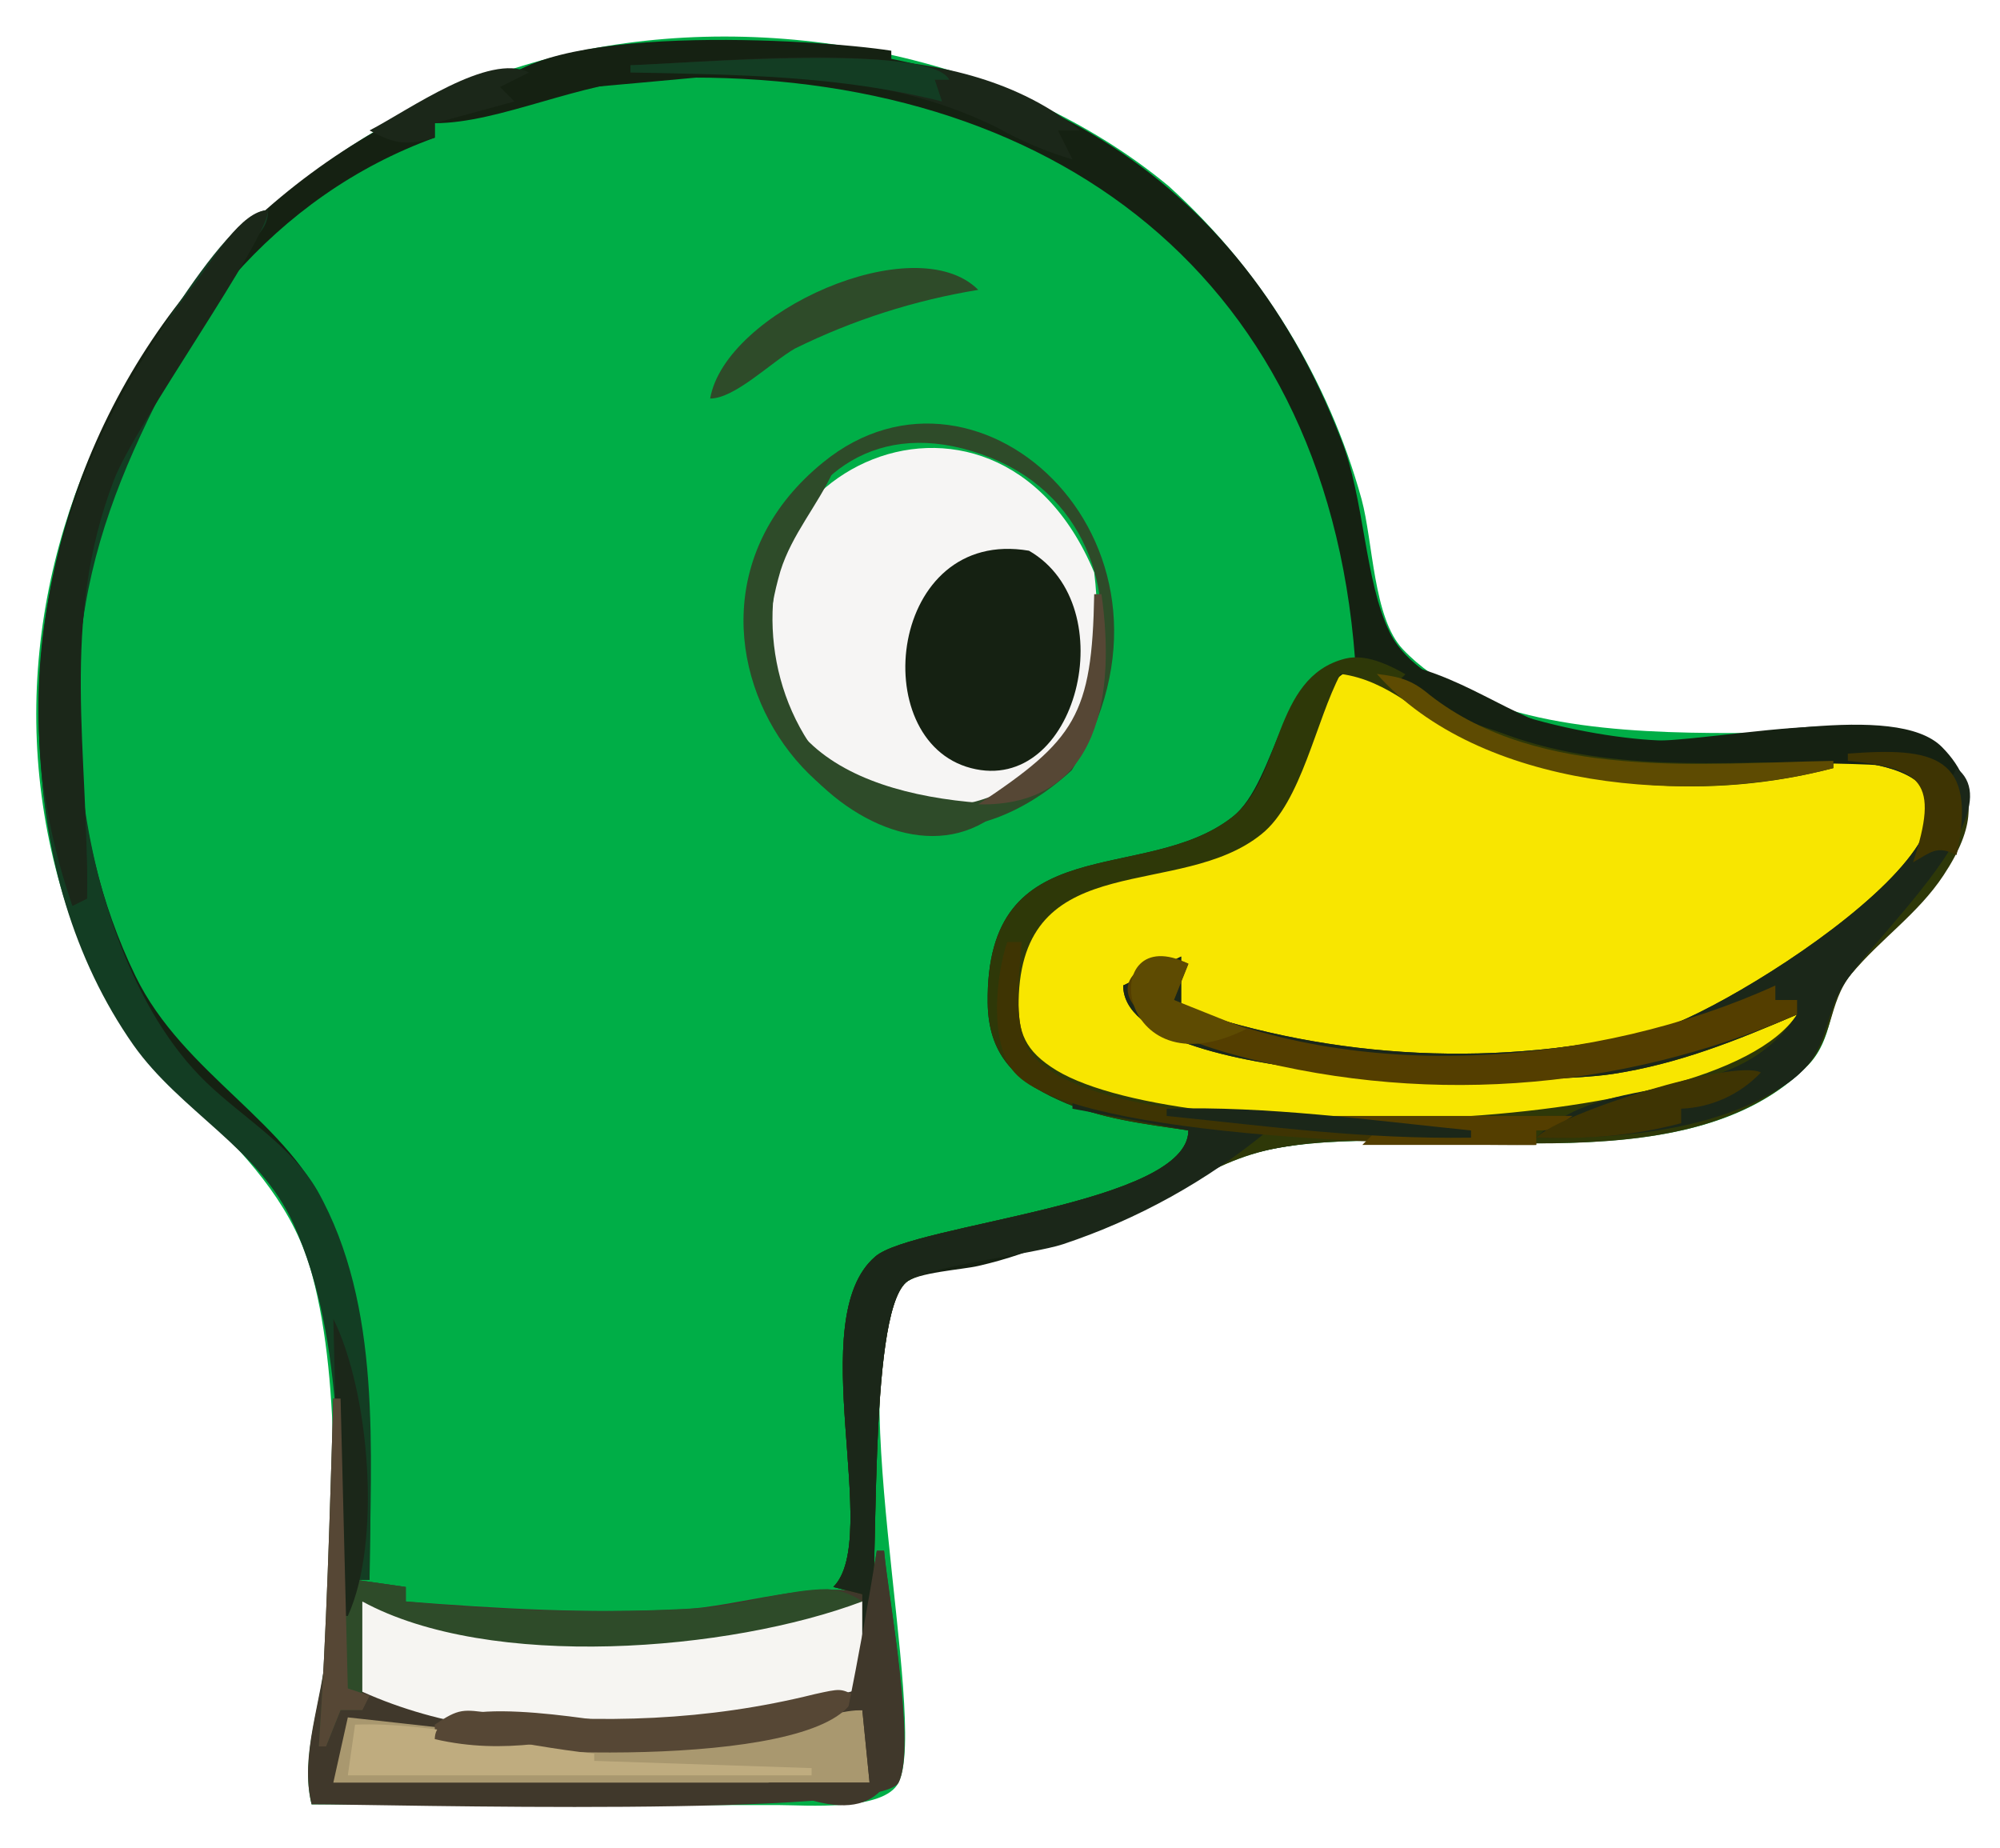
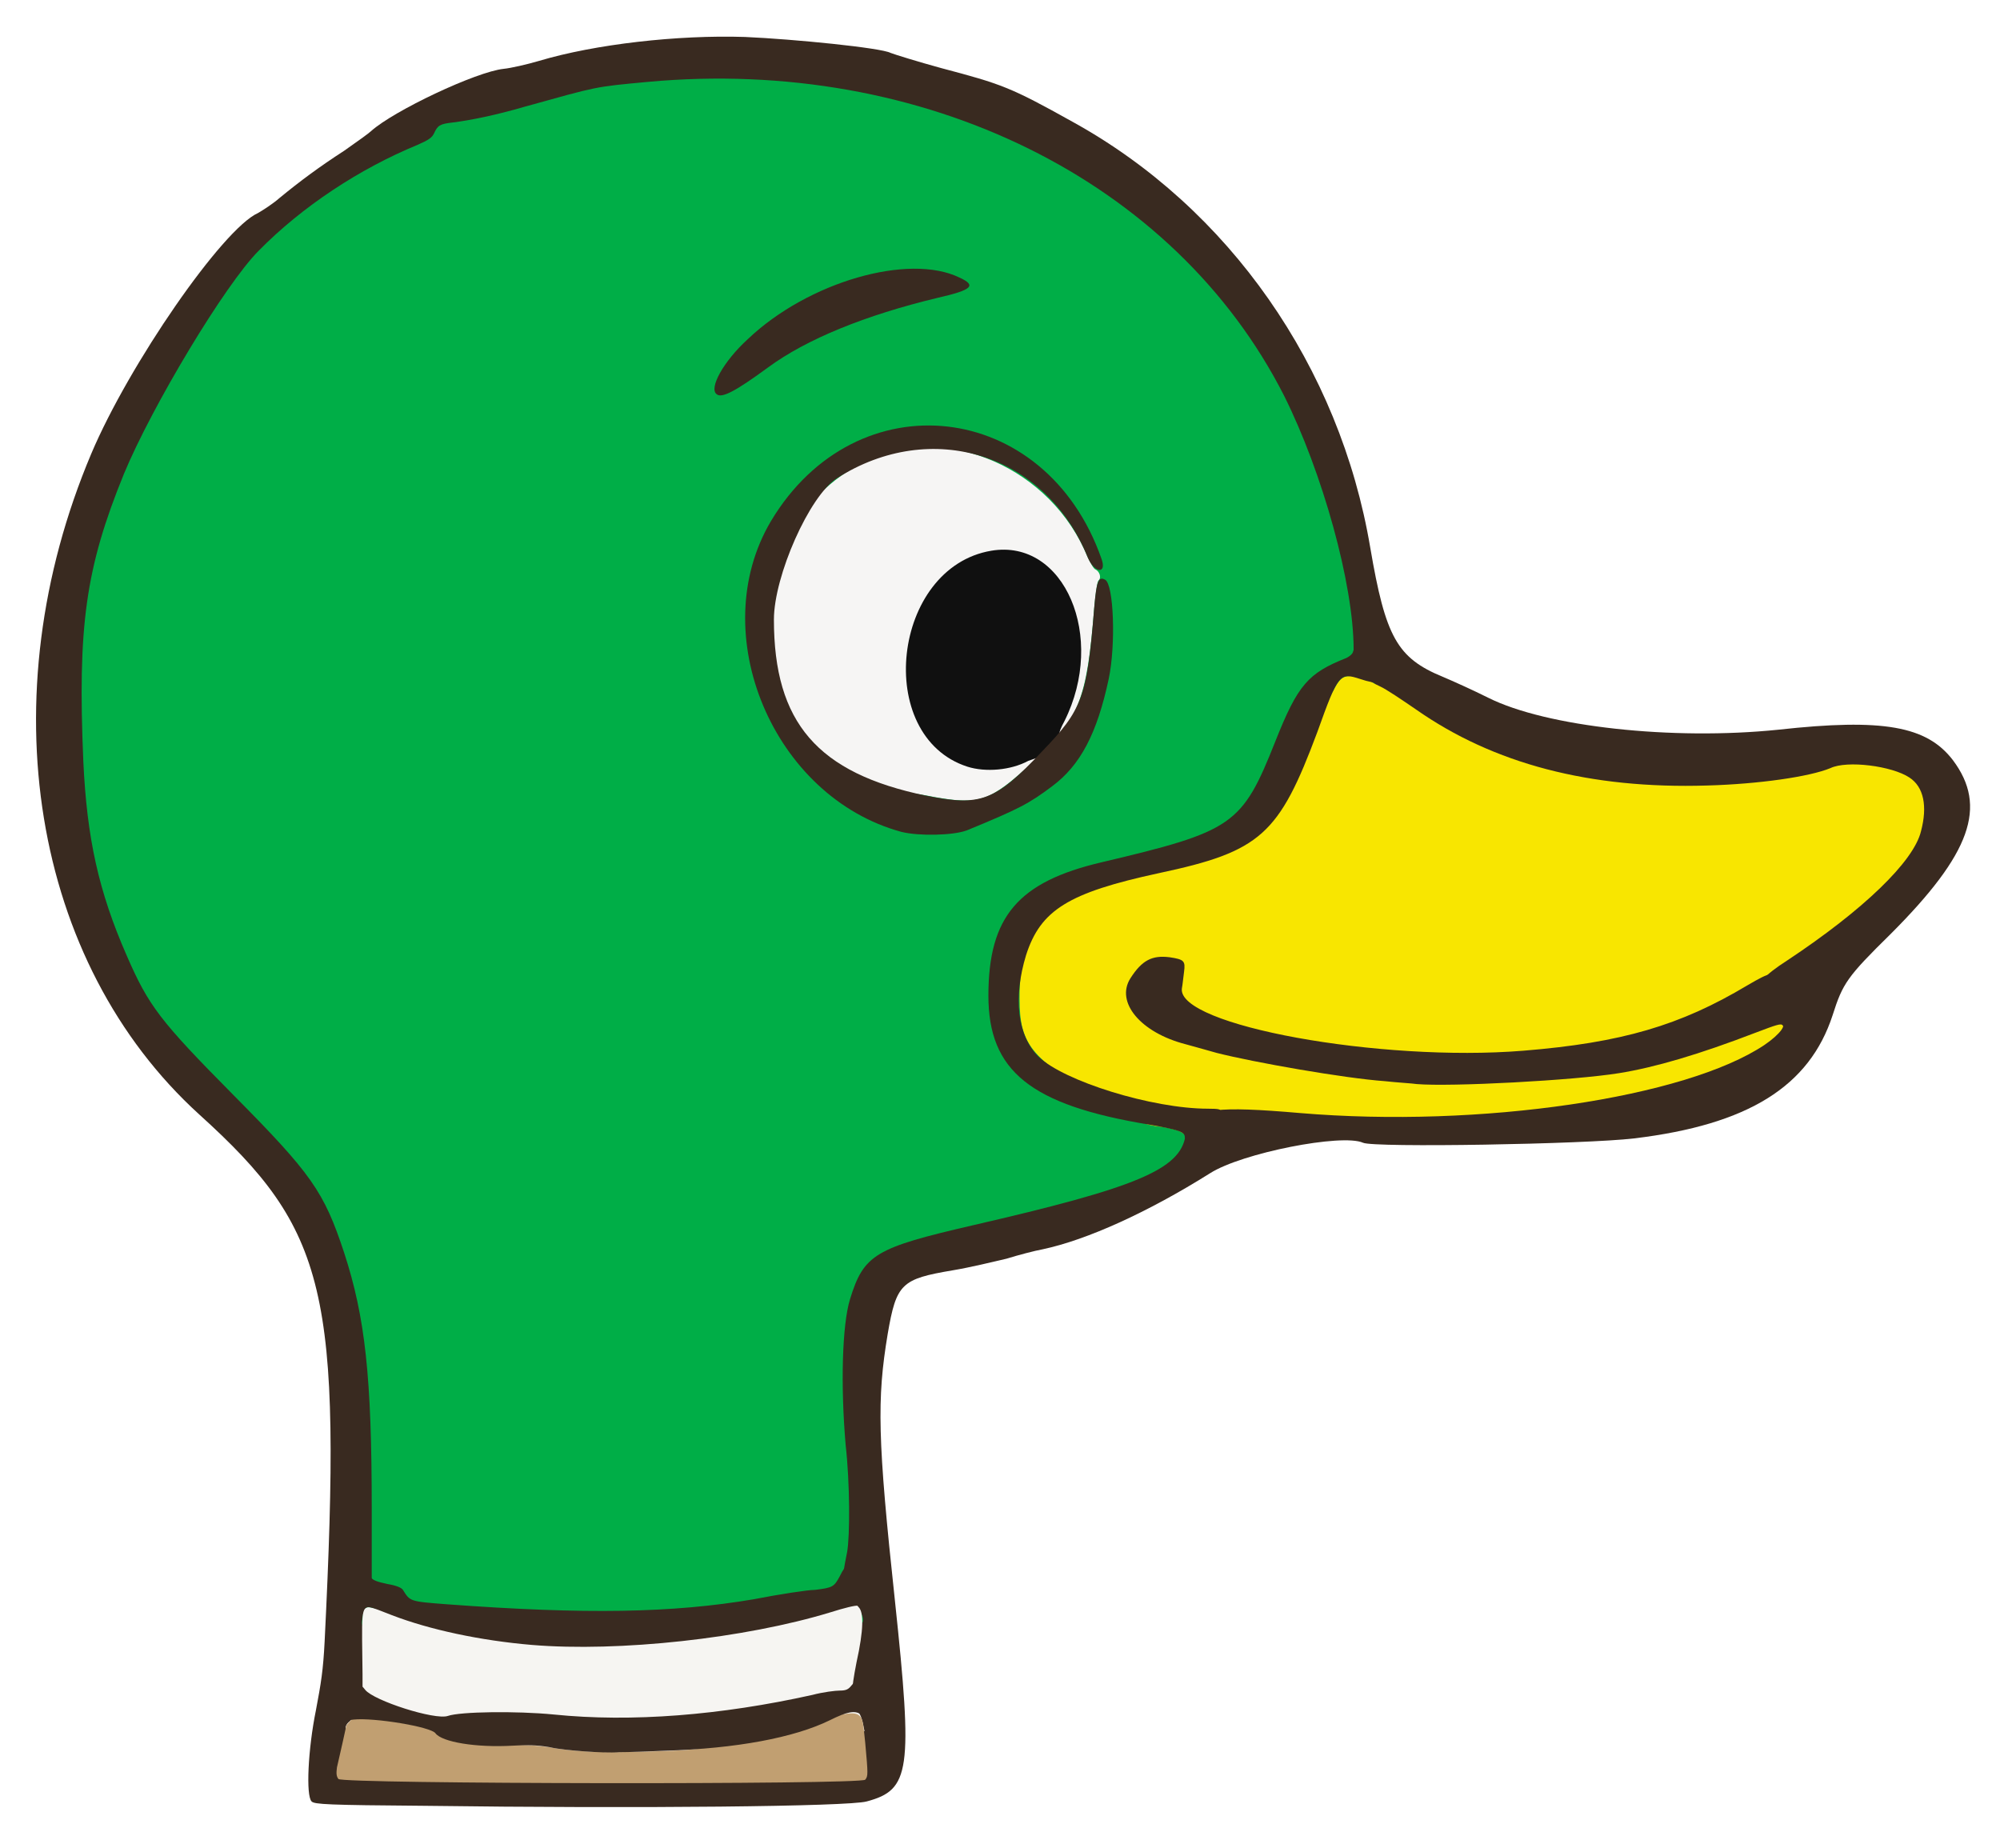
- <svg xmlns="http://www.w3.org/2000/svg" width="276" height="255" viewBox="0 0 276 255">
-   <path fill="#00ae47" d="M43 249c-1.6-6.6 1.3-13.5 1.9-20.3 1.3-15.8 2.3-37.3-1.8-52.7-4.8-18.2-23.6-25.8-31.2-43.7C-10.5 79.6 24.3 19.8 78.4 7.4c27.7-6.3 61 .1 82.9 18.3a91 91 0 0 1 26.6 43.2c1.6 5.9 1.6 16.4 5.7 20.7 18.6 19.7 70 6.3 75 14.4q4.1 6.5 1.1 13.6c-3.5 7.7-10.1 11.2-14.8 17.5-2.7 3.5-1.8 8.1-5.3 11.8-16.8 17.4-51.9 7.7-73.2 11.5-10.6 1.9-17 8.8-26.7 12.1-4.5 1.6-22.3 4.3-24.7 6.5-9.6 8.8 3.3 60.3-1 69-2 4-12.9 3.1-16.5 3.1H85.1z" />
-   <path fill="#f8e600" d="M162 133c-2.5 2.1-3.6 3-7 3 4.3 12.8 55.5 13.2 67.4 11.2 8.2-1.5 17.8-7.2 25.6-7.2-5.2 13.4-31.9 14.3-44.1 14.3-12.5 0-25.1.3-37.5-.9-5.9-.6-12.1-1.1-17.5-3.3-5.8-2.3-9.2-5-9.4-11.5-.6-21.5 21.8-15.5 33-24.5 4.9-4 8.8-19.6 12.5-21.1 1.4-.5 6.1 1 7.4 1.7 4 2.1 7 5.5 11.2 7.5 18.3 8.5 35 3 53.5 2.6 2.6-.1 7.5-.7 8.9 2.2 2.3 4.7-2 11.4-4.6 14.8-21.4 28.3-69.2 31.5-99.4 17.2z" />
-   <path fill="#152112" d="M115 219c6.8-6.8-4.3-37 5.8-45.6 5.2-4.5 43.2-7.2 43.2-17.4-6-.9-12.3-1.6-17.9-4.2-6.2-2.8-9.7-6.4-9.8-13.4-.3-24.4 21.6-16.2 33.7-25.6 6.5-5 6.7-21.8 17-21.8-4.1-54.8-44.3-82.1-96.4-80.2C80.2 11.2 69 17 60 17v2C15.8 35-.8 94.7 18.7 134.7c6.6 13.6 21.6 20.3 26.6 32.9 6.8 16.8 5.8 32.7 5.7 50.4h-2l-1 5h-1c-.3-16.9 1.2-42.2-8.2-57.4C27.9 148 16 148.7 8.7 123.1A92.6 92.6 0 0 1 97.3 5.8c40.2-.3 72.7 15.7 87.8 54.9 3.2 8.1 3.2 19.5 6.7 26.6 4.9 10 27.9 14.7 37.9 14.9 9 .2 31.9-5.6 38.3.9 11.5 11.6-7.3 24.3-13.1 32-6.3 8.1-2 12.2-14.3 17.4-21.3 9-42.5 2-64.2 5.9-14 2.5-25.5 12.7-41.4 16.3-2.1.5-8.5.9-10 2.3-5.3 4.9-3.6 40.9-5 50h-1v-7zm48-86-2 5c19.5 19.5 98.5 6.4 105.2-24.6.5-2.4.5-7.1-2.2-8.4-5.3-2.6-26.1 2.4-33.5 2.2a67 67 0 0 1-27.1-5.7c-4-1.9-12.1-9.1-15.8-9.2s-6.2 5.8-7.4 8.4c-2.3 5.2-3.6 11.2-8.5 14.7-10.1 7.1-39.8 4.6-31.7 27.6 1.7 4.7 8.4 7.5 12.9 8.4q13.8 2.7 27.7 2.9c14.7.5 30.8 1.3 45.3-1.4 5.7-1.1 22.1-5.6 22.1-12.9-8.4 1.4-15.9 5.6-24.5 7.1-12.9 2.2-63.7 3.2-68.5-11.1q4.2-.9 8-3" />
-   <path fill="#40382b" d="m48 220 1-2 7 1v2c12.6 1 25.4 1.7 38 1.1 8.1-.4 18.4-4.2 26-2.1l1-6h1c.6 6.4 4.5 27.2 2 32-2.6 4.9-70.9 3-81 3-1.7-6.8 1.5-14.4 2-21.4.9-11.4.7-23.1 1-34.6h1z" />
-   <path fill="#f6f5f4" d="M151 79c4.3 34.1-31.5 45.1-42.9 17.9-13-31.1 29-51.2 42.9-17.9" />
-   <path fill="#2e3808" d="M248 140c-8.4 3.6-16.3 6.8-25.4 8.2-10.8 1.7-67.6 1.9-67.6-12.2l8-4v7a117 117 0 0 0 65.8 3.1c11.4-3.3 59.3-34 26.2-37.1v-1c11.9-.9 22.3 3.1 13.2 16.8-3.5 5.3-8.7 8.8-12.7 13.6-3.3 4-2.4 9.1-6.4 13-17.5 16.8-51.2 7.2-72.7 11-10.4 1.9-16.5 8.5-25.8 11.8-4.7 1.7-23.1 4.5-25.6 6.8-5.3 4.9-3.6 40.9-5 50h-1v-7l-4-1c6.8-6.8-4.3-37 5.8-45.6 5.2-4.5 43.2-7.2 43.2-17.4-6-.9-12.3-1.6-17.9-4.2-6.2-2.8-9.7-6.4-9.8-13.4-.3-24.4 21.6-16.2 33.7-25.6 7.1-5.5 5.5-19.3 15.6-21.9 6.3-1.6 14.8 7.6 21 10 14.6 5.8 31 4.3 46.4 4.1v1a77 77 0 0 1-51.2-4.3c-5.9-3-10.1-7.8-16.8-8.7-3.4 6.4-5.4 17.7-10.9 22.1-11.2 9.1-32.5 1.8-33.5 22.1-.2 4.6.4 7.3 4.4 10 16.2 11.2 91.5 10.1 103-7.2" />
-   <path fill="#f6f5f2" d="M119 221v12c-22 6.3-48.4 10.2-70 0-.1-4.3-.4-7.9 1-12 16.2 4.5 34.7 6.2 51.4 3.9 5.9-.9 11.8-3.9 17.6-3.9" />
-   <path fill="#133d23" d="M37 29c0 3.6-3.3 4.3-5 7.3-13.9 24.9-24.1 42.3-20.7 72 1.5 13.9 6.9 31.2 17.2 41.1 5.1 4.9 11.7 8.7 15.3 14.9 9 16 7.3 36.1 7.2 53.7h-2l-1 5h-1c-.3-17.2.8-37.9-6.5-54.1-4.7-10.4-15.6-15.5-22.1-24.7-16.6-23.7-16.1-57.7-4.7-83.4C16.4 54.9 31 29 37 29" />
-   <path fill="#1b2719" d="M248 140c-8.4 3.6-16.3 6.8-25.4 8.2-10.8 1.7-67.6 1.9-67.6-12.2l8-4v7a117 117 0 0 0 65.8 3.1c11.4-3.3 59.3-34 26.2-37.1v-1c34-2.7 7.3 21 0 31-3.7 5.1-2.1 10.1-8.2 14.4-9.6 6.7-23.5 7.8-34.8 7.6 9.9-9.9 26.9-3.3 36-17" />
-   <path fill="#152112" d="M142 76c13.2 7.6 6.6 33.8-8 30s-11.3-33.3 8-30" />
-   <path fill="#a9986f" d="m46 246 2-9c17.9 1.9 33.9 4.3 52.1 3.1 6.2-.4 13.9-4.1 18.9-4.1l1 10z" />
-   <path fill="#1b2719" d="M115 219c6.8-6.8-4.3-37 5.8-45.6 5.2-4.5 43.2-7.2 43.2-17.4l-16-3v-1c8.8.7 18.7.7 27 4a88 88 0 0 1-28.3 15.7c-4.2 1.4-19.4 3.1-21.7 5.3-5.3 4.9-3.6 40.9-5 50h-1v-7z" />
-   <path fill="#2e4b29" d="M147.9 106.3c-29 26.6-63.3-19-34.3-42.5 21.8-17.8 53.3 12 34.3 42.5m-29.3 3.6c33.9 10.5 45.6-35.6 18.2-46.7-29.3-11.8-41 29.5-18.2 46.7" />
-   <path fill="#1b2719" d="M10 125C-.7 94.4 7.7 63.9 27 39c2.3-3 6.3-10 10-10 0 4-18.4 29.6-21.3 37.3C8.2 86 12.3 103.9 12 124z" />
-   <path fill="#543e00" d="M245 136v2h3v2a117 117 0 0 1-78.6 5.3c-23.7-6.9-10.8-15-5.4-12.3l-2 5c25 11.8 58.4 9.2 83-2" />
-   <path fill="#2e4b29" d="m48 220 1-2 7 1v2a254 254 0 0 0 40.9.9c5.7-.4 11.9-2.6 17.3-2.6q2.6.2 4.8 1.7c-18.3 6.9-51.4 9.6-69 0v15h-3l-2 5h-1c1.1-16 1.5-32 2-48h1z" />
-   <path fill="#3e3403" d="M217 154c-3 2-3 2-5 2v2c-11.9.1-63.7-.5-72-10-3.5-4-2.6-13.3-1-18h2c-.3 4.2-1.6 12.7 1.9 16.1 11.7 11.5 57.6 7.6 74.1 7.9" />
-   <path fill="#152112" d="M269 108c-5.3-6.5-54.6 3.4-76-14l2-2c9.6 2.6 15.8 8.8 26.4 10.1 13.9 1.8 39.6-7.5 48.6 3.9z" />
-   <path fill="#564735" d="M118 234c-3.7 10-47.9 8.5-58 6v-2c3.4-2.3 3.9-2.1 7.8-1.6 15.3 1.5 29.7 1.1 44.6-2.6 3.6-.8 3.6-.8 5.6.2" />
-   <path fill="#2e4b29" d="M139 111c-16.2 16.2-47.6-16.1-31.9-39.9 1.8-2.7 4.4-6.1 7.9-6.1-2.2 4.8-5.7 8.7-7.3 13.8-7.2 24.6 11.9 31.6 31.3 32.2" />
-   <path fill="#bfac7f" d="m48 245 1-7c10.5-.4 22.4 2.9 33 4v1l30 1v1z" />
-   <path fill="#152112" d="M68 13c5.1-10.1 44.9-7.6 55-6v2c-18.9.4-36.5 3-55 4" />
-   <path fill="#1b2719" d="M149 18h-3l2 4a50 50 0 0 1-10.4-4.4c-16-7.9-33.2-7.4-50.6-7.6V9c20-.8 45.3-4.6 62 9" />
-   <path fill="#2e4b29" d="M135 40a90 90 0 0 0-25.3 8.1C106.4 50 101.4 55 98 55c2.1-12 28.3-23.7 37-15" />
-   <path fill="#5e4b02" d="M190 93c3.2.4 4.8.8 7.3 2.9 15.2 11.9 37.7 9.4 55.7 9.1v1c-19.6 5.2-48.8 3-63-13" />
-   <path fill="#40382b" d="M106 246h14l-1-10h-2q2.2-11 4-22h1c1.3 14.2 9.9 45-16 32" />
-   <path fill="#1b2719" d="M46 182c5 10.1 6.7 30.7 2 41h-1z" />
-   <path fill="#543e00" d="M217 154c-3 2-3 2-5 2v2h-24l2-2-10-1v-1z" />
-   <path fill="#1b2719" d="M10 125c-1.8-4.9-6.6-35-1-35 .5 11.5 3.4 22.7 3 34z" />
-   <path fill="#3e3403" d="M212 157c3.6-3.6 27.3-10.9 31-9a16 16 0 0 1-11 5v2c-6.8 1.8-13 2.2-20 2" />
-   <path fill="#133d23" d="M130 14c-14.3-3.6-28.4-3.7-43-4V9c7.1-.2 41.4-3.1 44 2h-2z" />
-   <path fill="#564735" d="m51 234-1 2h-3l-2 5h-1c1.1-16 1.5-32 2-48h1l1 40zm36 5c-9.7.9-17 3.3-27 1 0-6.9 22-2.5 27-2z" />
-   <path fill="#1b2719" d="m73 10-4 2 2 2-11 3v2c-3.9 1.1-5.5.9-9-1 5.4-2.8 16.5-10.8 22-8" />
-   <path fill="#5e4b02" d="M172 142c-18.2 9.1-20.7-15.3-8-9l-2 5z" />
-   <path fill="#564735" d="M135 111c13.4-8.9 15.7-12.3 16-29h1c1.9 13.2.1 29.4-17 29" />
-   <path fill="#1b2719" d="M203 157c-15.1.2-27.3-1.5-42-3v-1c14-.4 28.1 1.6 42 3z" />
-   <path fill="#3e3403" d="M264 119c3.7-11.2 1.2-13-9-14v-1c11.8-.9 18 .2 15 14-2.7-1.4-3.5-.4-6 1" />
+ <svg xmlns="http://www.w3.org/2000/svg" viewBox="0 0 276 255" width="276" height="255">
+   <path class="c-outline" fill="#392a20" d="M58.5 249.2C45.2 249.1 43.4 249 43 248.6C42.2 247.8 42.5 241.4 43.6 236C44.3 232.3 44.6 230.5 44.8 226.5C47.2 178.2 45.2 169.8 27.5 153.8C4.4 132.8 -1.6 96.2 12.6 62.6C17.8 50.3 30.7 31.6 35.6 29.4C36.3 29 37.7 28.1 38.6 27.3C41.4 25 44.1 23 47.5 20.8C49.2 19.6 50.9 18.4 51.2 18.1C54.3 15.3 65.7 9.9 69.5 9.5C70.5 9.4 72.7 8.9 74.4 8.4C82.1 6.1 93.5 4.8 102.8 5.1C109.6 5.4 121.6 6.6 122.9 7.3C123.4 7.5 126.6 8.5 129.9 9.4C138.2 11.6 139.4 12 148 16.8C169.6 28.7 184.9 50.6 189.1 75.6C191.2 87.9 192.8 90.8 199.1 93.4C200.3 93.9 203.2 95.2 205.4 96.3C213.4 100.3 230.8 102.2 245.4 100.7C259.9 99.1 265.9 100.2 269.5 104.9C274.3 111.3 272 117.8 260.9 128.9C254.9 134.8 254.3 135.7 252.9 140.1C249.7 149.9 241.3 155.2 225.5 157.1C218.8 157.9 189.6 158.4 188.1 157.7C185.2 156.4 171.4 159.1 167 161.9C158.4 167.3 150 171.1 143.9 172.4C142.8 172.6 140.5 173.2 138.9 173.7C137.2 174.1 133.9 174.9 131.5 175.3C124.4 176.5 123.7 177.1 122.5 184.1C121 193.1 121.1 198.6 123.5 220.9C126 244.4 125.6 247 119.6 248.6C117.1 249.3 88.4 249.6 58.5 249.2Z" />
+   <path class="c-feathers" fill="#00ae47" d="M73.1 228.1C68.4 227.7 51 225.1 50.2 224.6C49.7 224.3 50 222.5 50.7 221.5C51.2 220.6 51.4 220.2 51.3 219.3C51.3 218.6 51.3 213.7 51.3 208.2C51.3 190 50.4 181.8 47.5 172.9C44.7 164.4 43 162 32.1 151C22.1 140.9 20.5 138.8 17.5 131.9C13.6 123 12 115.7 11.5 105.1C10.7 86.4 11.8 78.4 17.1 65.4C21 56 31.1 39.2 35.7 34.6C41.7 28.5 49.6 23.3 57.6 20C59.2 19.3 59.6 19 59.9 18.4C60.4 17.3 60.7 17.1 62.5 16.9C64.9 16.6 68.4 15.9 72.5 14.7C82.6 11.9 81.9 12 89.4 11.3C127.5 7.8 162.1 24.9 177.2 54.6C182.5 65.2 186.8 80.6 186.8 89.6C186.8 91.7 188.2 94.2 189.4 94.2C190 94.3 189.8 94.7 189 95.4C188.6 95.7 187.9 96 187.6 96C187.1 96 186.9 96.3 186.3 97.3C186 98 185.2 99.1 184.7 99.7C184.2 100.4 182.4 102.8 180.8 105.2C173.8 115.5 170.2 118.2 157.9 122.5C147.1 126.2 143.7 129.9 143.7 137.8C143.7 141.6 144.4 143.2 146.9 144.7C147.4 145.1 148.6 145.9 149.5 146.5C153.2 149.2 159.5 152.4 161.6 152.7C164.7 153.2 165.2 153.5 164.4 154.7C164 155.2 163.7 156.1 163.6 156.7C162.9 161.4 156.8 163.9 134.2 169.1C120.8 172.2 119.2 173.1 117.3 179.3C116.2 182.9 116 191.3 116.7 199.4C117.3 204.7 117.3 212 116.9 214.2C116 218.6 116.1 219.3 117.9 221.2C118.9 222.2 119.5 224 118.8 224C118.8 224 114.7 224.7 109.8 225.5C95.4 227.9 82.2 228.8 73.1 228.1Z" />
+   <path class="c-collar" fill="#f6f5f2" d="M80.9 244.7C79.5 244.6 77.2 244.4 75.8 244.1C74.1 243.8 72.6 243.7 71.6 243.8C69.2 244.1 59.7 242.4 58.5 241.5C58.1 241.3 57.2 241 56.2 240.9C54.6 240.7 51.6 240.1 49.1 239.3C47.5 238.9 47.3 238.3 48.4 237.4C50.1 236 50.1 235.8 50 228.7C49.9 221.4 49.9 221.5 51.9 222C52.6 222.1 55.9 222.7 59.2 223.2C77.4 226.2 88.6 226 109 222.6C118.5 221 117.9 221.1 118.5 221.8C119.2 222.5 119.2 224.9 118.2 229.4C117.4 233.5 117.4 234.6 118.3 236C118.7 236.5 119 237.3 119.1 237.9L119.3 238.9L110.1 241.2C97.6 244.3 96.7 244.5 91.8 244.6C89.5 244.7 86.7 244.8 85.5 244.8C84.3 244.9 82.2 244.8 80.9 244.7Z" />
+   <path class="c-breast" fill="#c19f71" d="M46.7 245.5C46.4 245.1 46.4 244.7 46.5 243.9C46.8 242.6 47.8 238.2 47.8 238.1C47.9 238 48.2 237.6 48.6 237.2L49.4 236.4L51.9 237C53.3 237.4 55.5 237.8 56.8 238C58.3 238.2 59.3 238.4 59.8 238.7C61 239.6 69.1 241 71.7 240.8C72.7 240.8 74.2 240.9 75.7 241.1C79.4 241.8 83.2 241.9 89.8 241.7C96.8 241.5 97.1 241.5 109 238.4C119.8 235.6 118.8 235.4 119.4 240.5C119.8 244.9 119.8 245.1 119.4 245.6C118.7 246.3 47.2 246.2 46.7 245.5Z" />
+   <path class="c-beak" fill="#f8e600" d="M162.9 156.2C162.7 156 161.5 155.7 160.3 155.5C159.1 155.4 158 155.1 157.9 155C157.7 154.9 155.8 153.7 153.5 152.5C142.4 146.3 140.7 144.4 140.7 137.8C140.6 128.4 144.8 123.8 157 119.6C168.7 115.6 171.7 113.3 178.5 103.2C180 100.9 181.6 98.6 182.2 98C182.7 97.4 183.5 96.2 184 95.3C184.8 93.7 185.3 93.3 186.3 93.3C186.6 93.2 187 93.1 187.2 93C187.4 92.8 187.6 92.9 188.1 93.3C188.5 93.7 189.5 94.3 190.4 94.7C191.3 95.1 193.5 96.6 195.4 97.9C206.1 105.4 219.4 108.9 235.6 108.4C242.7 108.2 249.7 107.2 252.6 106C254.9 104.9 261.1 105.7 263.5 107.3C265.5 108.6 266 111.3 265.1 114.7C264.1 118.9 257.1 125.6 246.7 132.5C243.3 134.7 242.5 135.7 242.5 137.4C242.5 139 244.3 141.2 245.6 141.2C246.8 141.2 245.7 142.7 243.5 144.2C232.6 151.5 204.3 155.7 179.4 153.6C167.8 152.6 165.2 153 164 155.4C163.7 156 163.4 156.5 163.4 156.5C163.4 156.5 163.2 156.3 162.9 156.2Z" />
+   <path class="c-eye" fill="#f6f5f4" d="M129 110C127.6 109.7 125.5 109.4 124.5 109.3C102.8 106.3 99.3 73.2 119.6 63.6C130.7 58.3 145.1 64.6 150.1 76.9C150.5 77.7 150.9 78.5 151.2 78.6C151.8 78.9 152 79.8 151.6 80.1C151.4 80.3 151.2 81.8 151 83.9C150 96.6 148.9 99.4 142.4 105.3C136.6 110.6 135.2 111.1 129 110Z" />
+   <path class="c-pupil" fill="#101010" d="M133.5 105.8C120.5 101.6 123.1 78.3 136.8 76C146.9 74.3 152.7 87.9 146.9 99.5C146.4 100.4 146.1 101.2 146.2 101.3C146.2 101.4 145.6 102.2 144.7 103.1C143.9 104 143.1 104.7 143.1 104.6C143 104.6 142.5 104.8 141.9 105C139.5 106.3 136 106.6 133.5 105.8Z" />
+   <path class="c-outline" fill="#392a20" d="M98.9 54.4C97.8 53.6 99.8 49.9 103.2 46.8C111.5 38.9 125.4 34.9 132.4 38.3C134.8 39.4 134.2 40 129.4 41.1C119.4 43.5 111.3 46.8 106 50.7C101.5 54 99.6 55 98.9 54.4Z" />
+   <path class="c-outline" fill="#392a20" d="M124.4 114.8C106.7 110 97.2 87.4 106.4 71.9C118.2 52.2 144.3 55.1 152 77.1C152.8 79.3 151 79.1 150.1 76.9C144.3 62.6 128.5 57.7 115.5 66C111.7 68.4 106.8 79.5 106.8 85.5C106.8 99.7 112.8 106.7 127.8 109.8C135.3 111.3 137.3 110.6 143.8 103.7C149.4 97.9 150 96.2 151 83.9C151.3 80.2 151.6 79.5 152.5 80C153.7 80.6 154 89 153 93.7C151.4 101.2 149.1 105.6 145.2 108.5C142 110.9 140.7 111.6 133.4 114.6C131.5 115.3 126.8 115.4 124.4 114.8Z" />
+   <path class="c-outline" fill="#392a20" d="M163.5 156.9C163.5 156.2 162.6 155.9 158.6 155.2C142.2 152.5 136.4 147.8 136.4 137.4C136.4 126.5 140.5 121.7 152 119C170.2 114.7 171.4 113.9 176 102.3C179.1 94.5 180.5 92.9 185.8 90.8C186.2 90.6 186.6 90.3 186.7 90C186.9 89.1 187.5 89.5 187.8 90.6C187.9 91.3 188.4 92.1 188.9 92.6C190.4 94.2 190.1 94.5 187.7 93.7C184.9 92.8 184.7 92.9 181.8 101C176.5 115.2 174 117.5 159.9 120.5C147.4 123.2 143.6 125.6 141.6 131.8C139.8 137.7 140.4 142.9 143.3 145.8C146.8 149.2 159 153 166.7 153C168.3 153 168.5 153.1 168.4 153.4C168.3 153.6 168.2 153.8 168.2 153.9C168.2 153.9 167.8 154.1 167.3 154.2C166 154.4 165.4 154.9 164.8 156.1C164.3 157.2 163.5 157.7 163.5 156.9Z" />
+   <path class="c-outline" fill="#392a20" d="M195.5 149.6C194.9 149.5 192.9 149.4 191.1 149.2C185.5 148.8 173 146.6 167.9 145.3C166.9 145 165 144.5 163.6 144.1C157.4 142.5 153.9 138.3 156 135C157.6 132.5 159 131.8 161.4 132.1C163.4 132.4 163.6 132.6 163.4 134.1C163.3 134.8 163.2 135.9 163.1 136.4C162.4 141.5 190.5 146.6 210.2 145C223.8 143.9 231.9 141.5 241.1 136C244.5 134 245 134 244 135.9C243.1 137.7 243.5 138.7 245.6 140.4C246 140.7 246.2 141.2 246.2 141.4C246.2 141.8 246.2 141.8 246 141.5C245.8 141.2 245.2 141.4 242.3 142.5C234.5 145.5 228.4 147.3 223.4 148.1C217.2 149.1 200.2 150 195.5 149.6Z" />
+   <path class="c-outline" fill="#392a20" d="M73.4 227C66.3 226.4 59.3 224.9 54.1 222.9C50.8 221.6 50.8 221.6 50.2 222.1C49.5 222.8 49.4 221.8 50 220.5C50.4 219.8 50.5 219.3 50.4 218.7C50.2 217.5 50.6 217 51.2 217.7C51.5 218.1 52.1 218.3 53.5 218.6C54.7 218.8 55.4 219.1 55.6 219.4C56.6 221 56.5 221 61.8 221.4C80.8 222.8 92.8 222.6 104 220.7C107.6 220 111.5 219.4 112.5 219.4C114.9 219.1 115.1 219 115.9 217.5C116.8 215.7 117 215.8 117.4 218.2C117.4 218.7 117.8 219.6 118.3 220.1C119.2 221.3 119.2 221.8 118.4 221.6C118.1 221.5 116.5 221.9 114.6 222.5C102.8 226.1 85.4 228 73.4 227Z" />
+   <path class="c-outline" fill="#392a20" d="M80.8 241.7C79.3 241.6 77.1 241.4 75.8 241.1C74 240.8 72.7 240.8 70.8 240.9C65.7 241.2 61 240.4 60.1 239.2C59.5 238.3 51.6 237 48.8 237.3C47.5 237.5 47.5 237.3 48.4 235.9C48.7 235.4 49.1 234.5 49.2 233.9C49.5 232.3 49.7 232.3 50.4 233.2C51.6 234.7 60 237.4 61.8 236.8C63.5 236.2 71.3 236.1 76.4 236.6C87.2 237.7 99.5 236.7 112.1 233.9C113.6 233.5 115.3 233.3 115.9 233.3C116.8 233.3 117.1 233.1 117.5 232.6C118.1 231.8 118.5 232.1 118.5 233.4C118.5 233.8 118.7 234.6 119 235.1C119.6 236.3 119.5 237.3 118.8 236.6C118 236 116.9 236.2 114.5 237.4C109.6 239.8 101.6 241.3 91.8 241.6C89.5 241.7 86.7 241.8 85.5 241.8C84.3 241.9 82.2 241.8 80.8 241.7Z" />
</svg>
